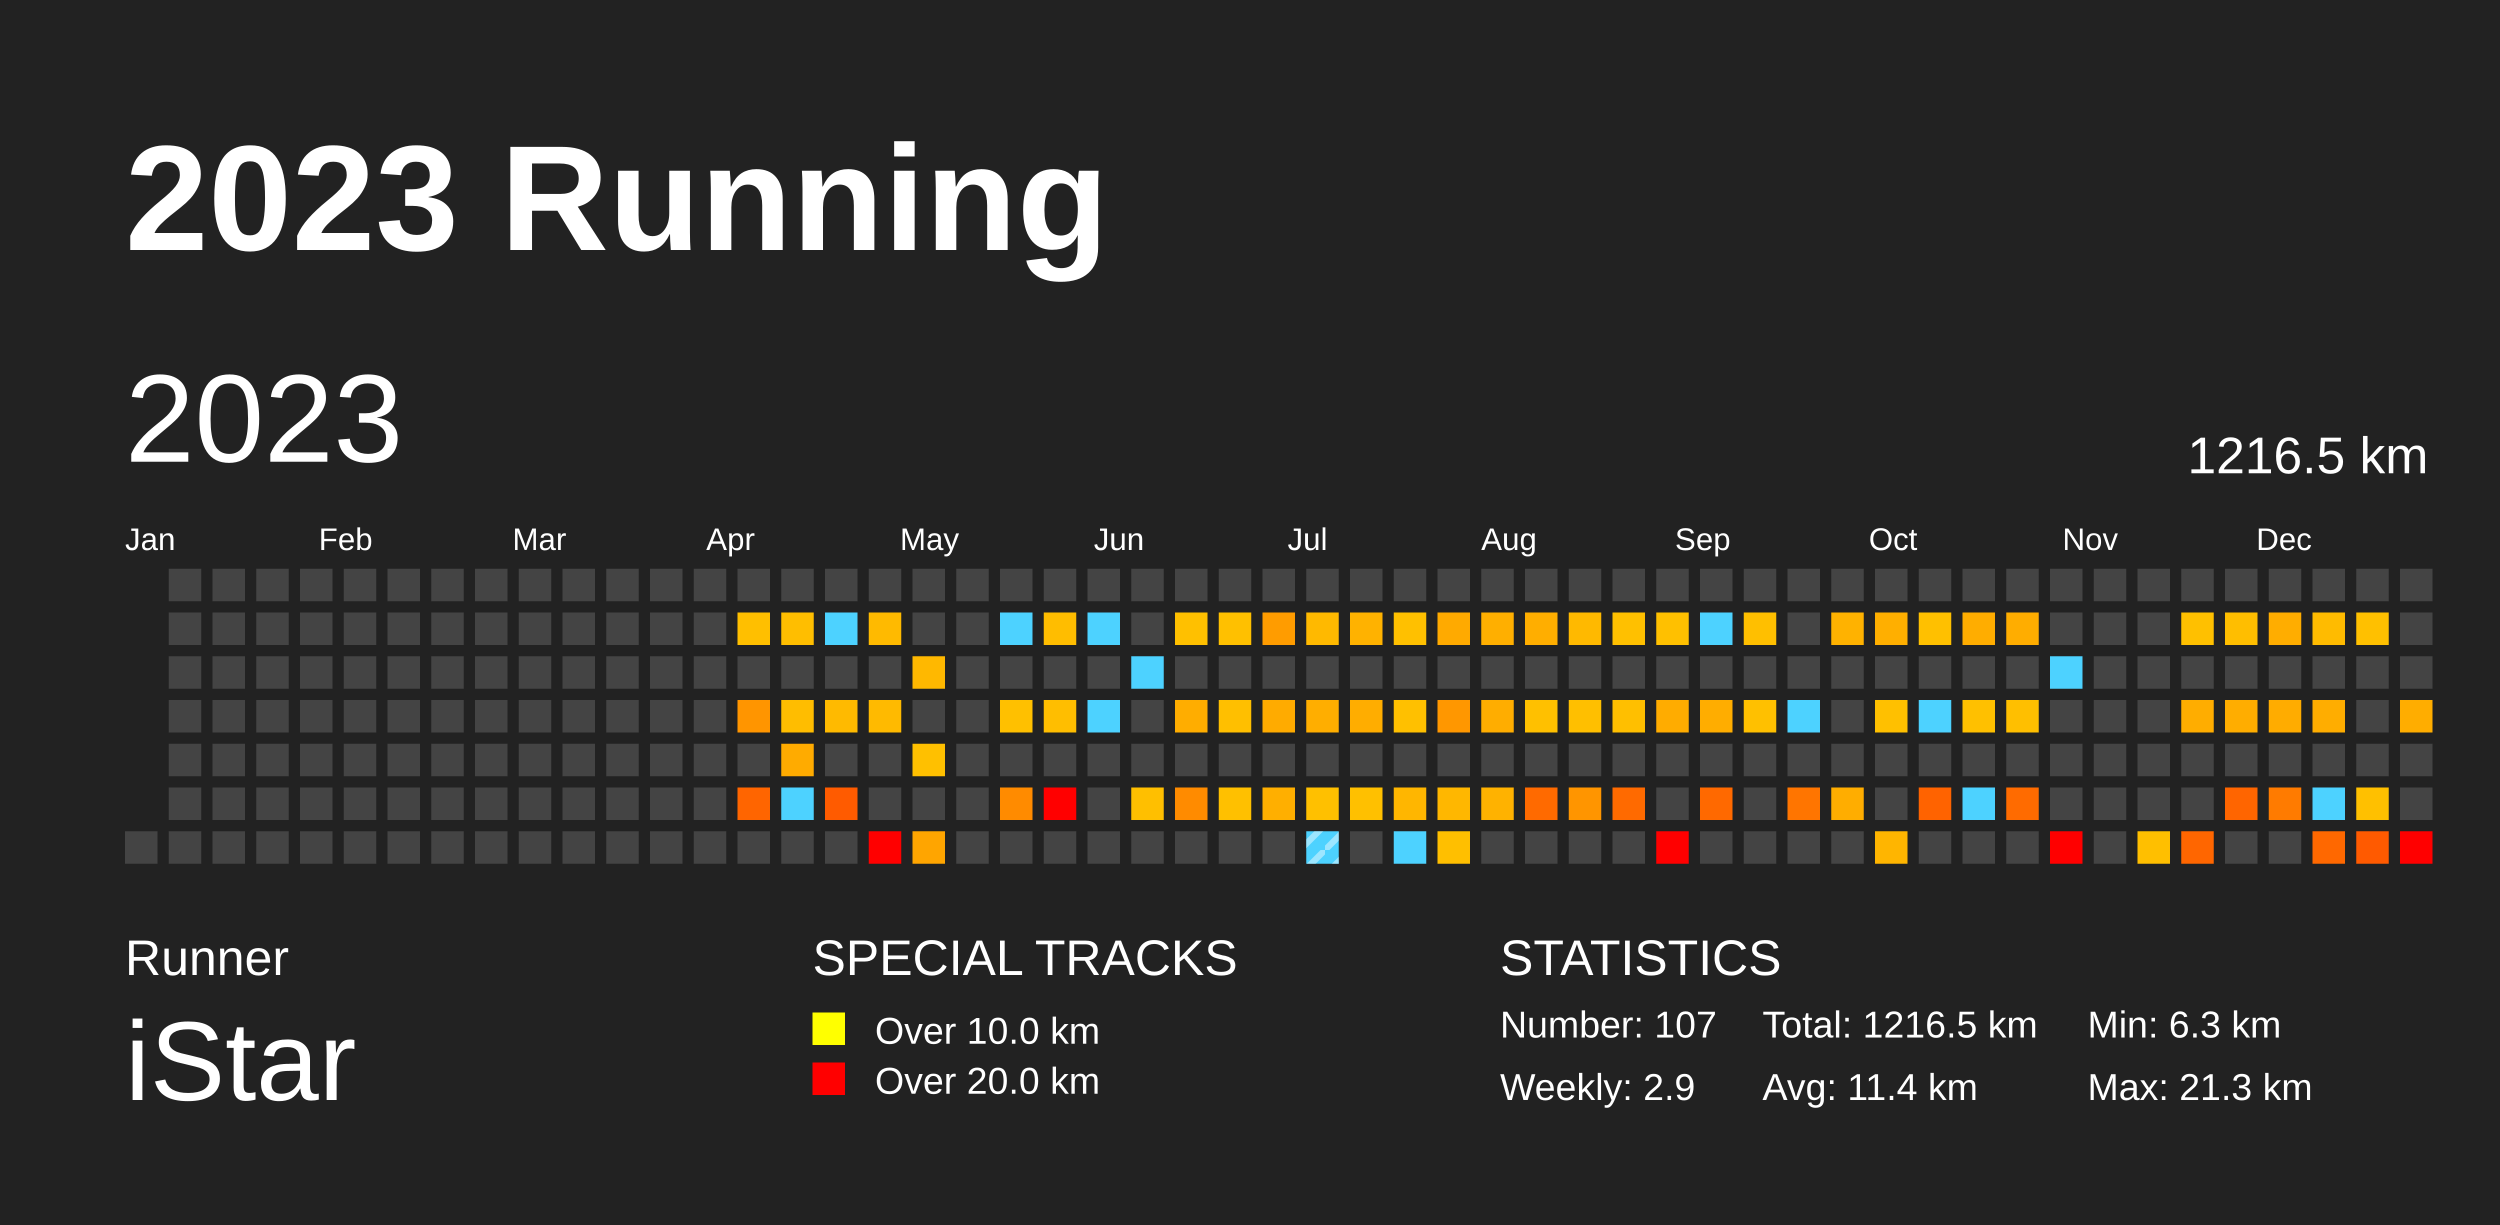
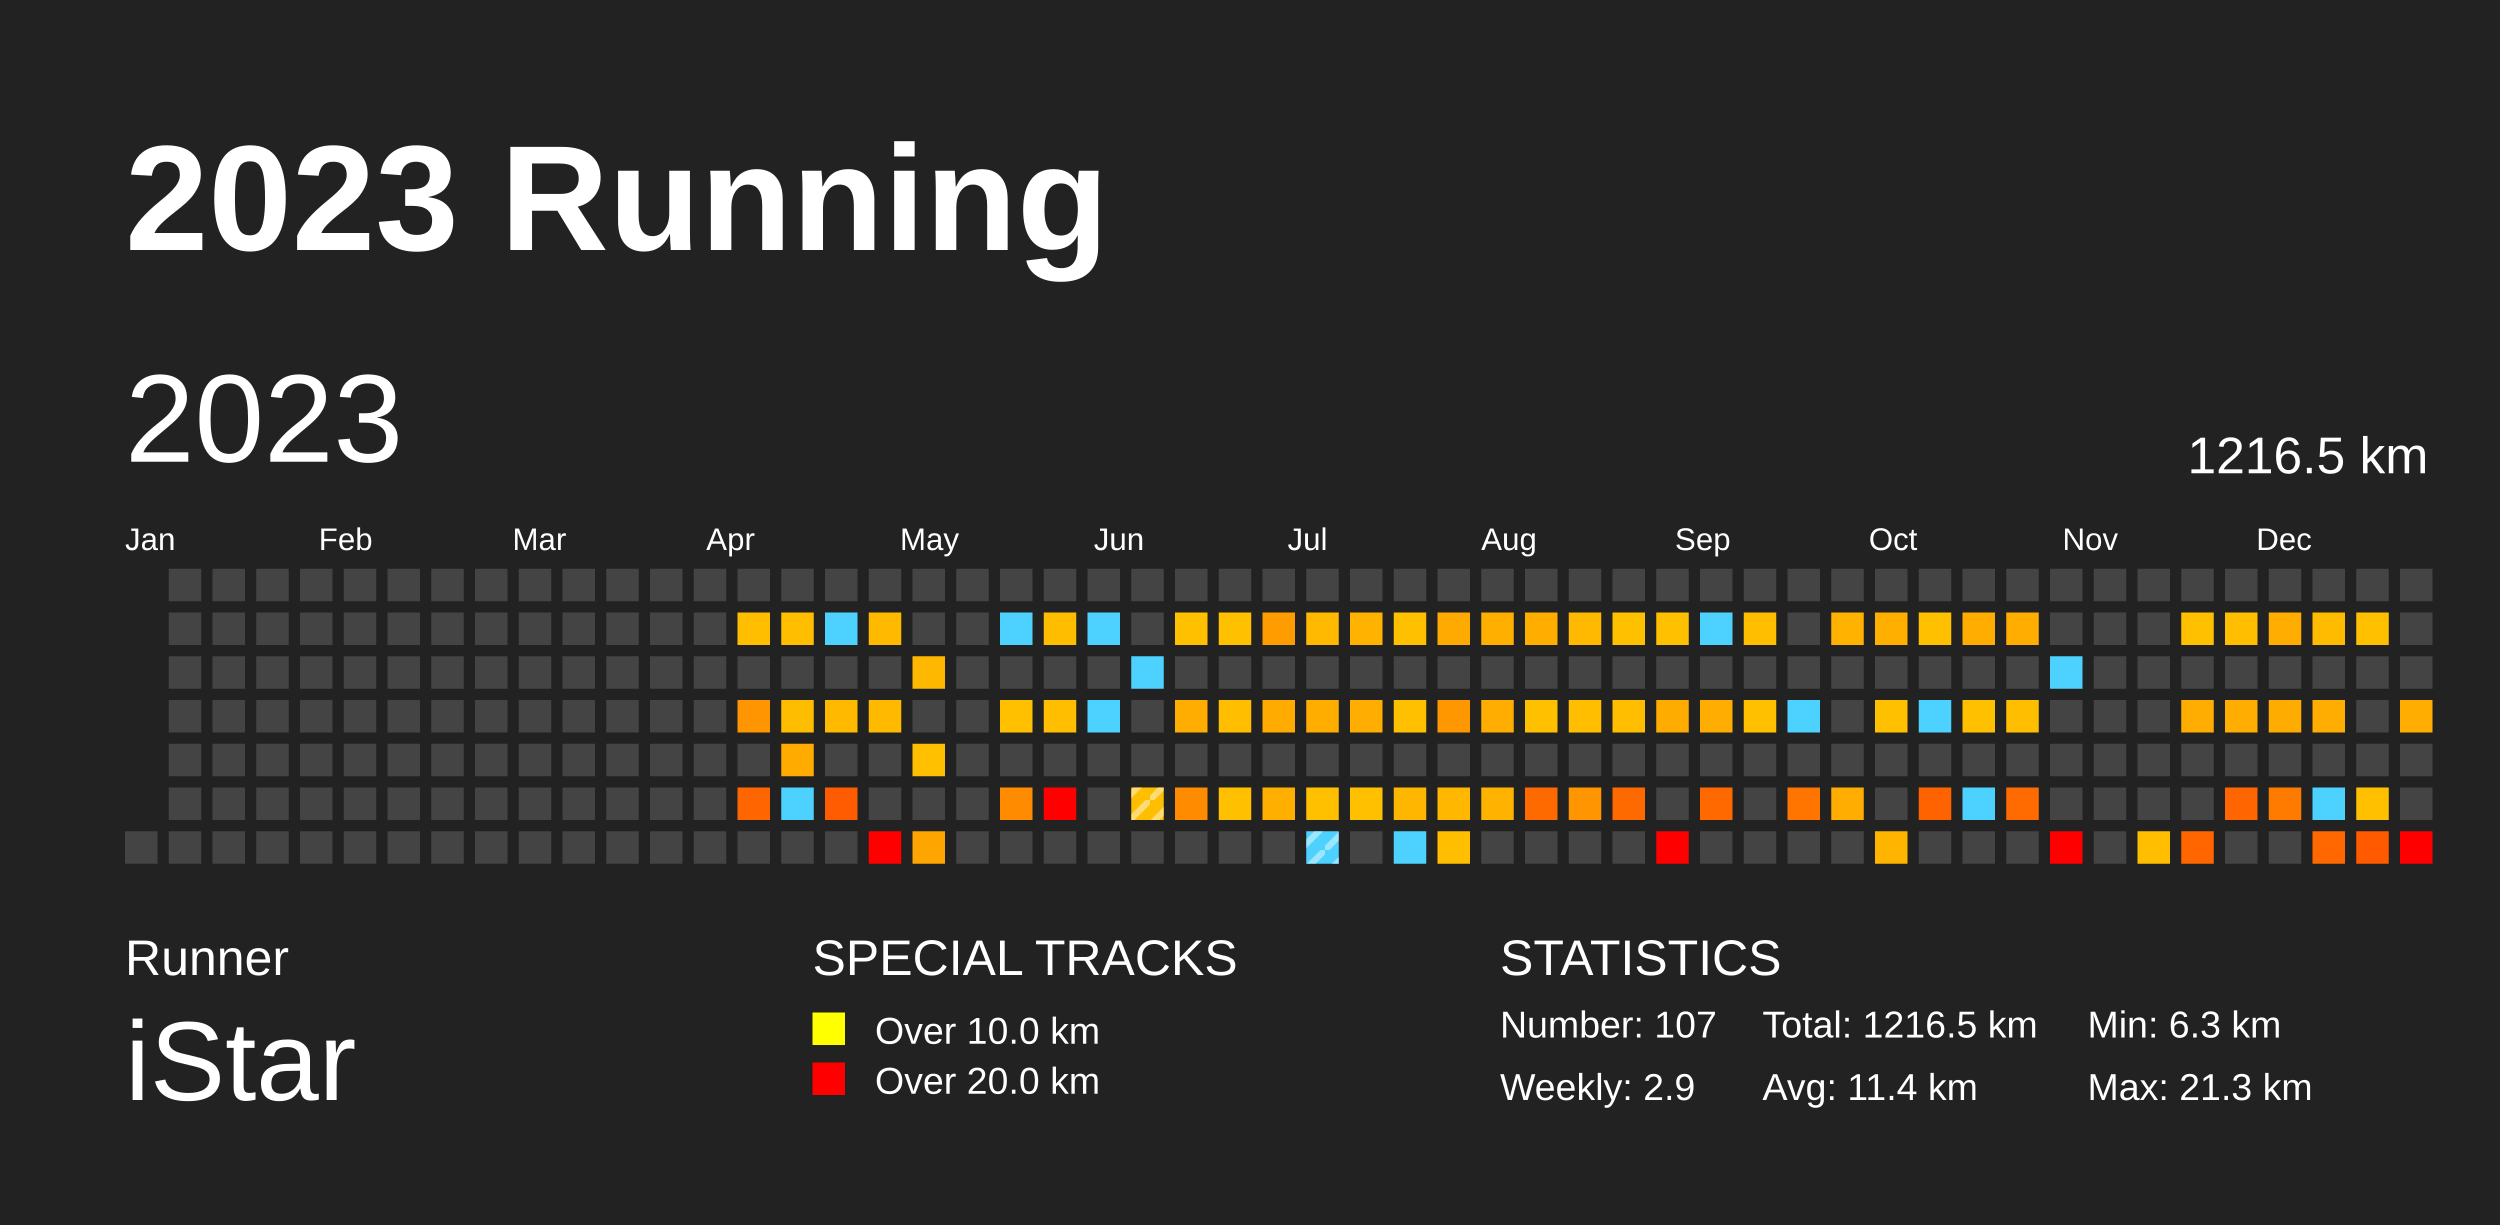
<svg xmlns="http://www.w3.org/2000/svg" baseProfile="full" height="98mm" version="1.1" viewBox="0,0,200,98" width="200mm">
  <defs>
    <pattern height="2" id="indoor-stripe" patternUnits="userSpaceOnUse" width="2">
      <line stroke="white" stroke-opacity="0.45" stroke-width="0.5" x1="0" x2="2" y1="2" y2="0" />
    </pattern>
  </defs>
  <rect fill="#222222" height="98" width="200" x="0" y="0" />
  <text fill="#FFFFFF" style="font-size:12px; font-family:Arial; font-weight:bold;" x="10" y="20">2023 Running</text>
  <text fill="#FFFFFF" style="font-size:4px; font-family:Arial" x="10" y="78">Runner</text>
  <text fill="#FFFFFF" style="font-size:9px; font-family:Arial" x="10" y="88">iStar</text>
  <text fill="#FFFFFF" style="font-size:4px; font-family:Arial" x="65" y="78">SPECIAL TRACKS</text>
  <rect fill="yellow" height="2.6" width="2.6" x="65" y="81" />
  <text fill="#FFFFFF" style="font-size:3px; font-family:Arial" x="70" y="83.5">Over 10.0 km</text>
  <rect fill="red" height="2.6" width="2.6" x="65" y="85" />
  <text fill="#FFFFFF" style="font-size:3px; font-family:Arial" x="70" y="87.5">Over 20.0 km</text>
  <text fill="#FFFFFF" style="font-size:4px; font-family:Arial" x="120" y="78">STATISTICS</text>
  <text fill="#FFFFFF" style="font-size:3px; font-family:Arial" x="120" y="83">Number: 107</text>
  <text fill="#FFFFFF" style="font-size:3px; font-family:Arial" x="120" y="88">Weekly: 2.9</text>
  <text fill="#FFFFFF" style="font-size:3px; font-family:Arial" x="141" y="83">Total: 1216.5 km</text>
  <text fill="#FFFFFF" style="font-size:3px; font-family:Arial" x="141" y="88">Avg: 11.4 km</text>
  <text fill="#FFFFFF" style="font-size:3px; font-family:Arial" x="167" y="83">Min: 6.3 km</text>
  <text fill="#FFFFFF" style="font-size:3px; font-family:Arial" x="167" y="88">Max: 21.3 km</text>
  <text dominant-baseline="hanging" fill="#FFFFFF" style="font-size:10.0px; font-family:Arial;" x="10" y="30">2023</text>
  <text dominant-baseline="hanging" fill="#FFFFFF" style="font-size:4.125px; font-family:Arial;" x="175" y="35">1216.5 km</text>
  <text fill="#FFFFFF" style="font-size:2.5px; font-family:Arial" x="10.0" y="44">Jan</text>
  <text fill="#FFFFFF" style="font-size:2.5px; font-family:Arial" x="25.5" y="44">Feb</text>
  <text fill="#FFFFFF" style="font-size:2.5px; font-family:Arial" x="41.0" y="44">Mar</text>
  <text fill="#FFFFFF" style="font-size:2.5px; font-family:Arial" x="56.5" y="44">Apr</text>
  <text fill="#FFFFFF" style="font-size:2.5px; font-family:Arial" x="72.0" y="44">May</text>
  <text fill="#FFFFFF" style="font-size:2.5px; font-family:Arial" x="87.5" y="44">Jun</text>
  <text fill="#FFFFFF" style="font-size:2.5px; font-family:Arial" x="103.0" y="44">Jul</text>
  <text fill="#FFFFFF" style="font-size:2.5px; font-family:Arial" x="118.5" y="44">Aug</text>
  <text fill="#FFFFFF" style="font-size:2.5px; font-family:Arial" x="134.0" y="44">Sep</text>
  <text fill="#FFFFFF" style="font-size:2.5px; font-family:Arial" x="149.5" y="44">Oct</text>
  <text fill="#FFFFFF" style="font-size:2.5px; font-family:Arial" x="165.0" y="44">Nov</text>
  <text fill="#FFFFFF" style="font-size:2.5px; font-family:Arial" x="180.5" y="44">Dec</text>
  <rect fill="#444444" height="2.6" width="2.6" x="10.0" y="66.5" />
  <rect fill="#444444" height="2.6" width="2.6" x="13.5" y="45.5" />
  <rect fill="#444444" height="2.6" width="2.6" x="13.5" y="49.0" />
  <rect fill="#444444" height="2.6" width="2.6" x="13.5" y="52.5" />
  <rect fill="#444444" height="2.6" width="2.6" x="13.5" y="56.0" />
  <rect fill="#444444" height="2.6" width="2.6" x="13.5" y="59.5" />
  <rect fill="#444444" height="2.6" width="2.6" x="13.5" y="63.0" />
  <rect fill="#444444" height="2.6" width="2.6" x="13.5" y="66.5" />
  <rect fill="#444444" height="2.6" width="2.6" x="17.0" y="45.5" />
  <rect fill="#444444" height="2.6" width="2.6" x="17.0" y="49.0" />
  <rect fill="#444444" height="2.6" width="2.6" x="17.0" y="52.5" />
  <rect fill="#444444" height="2.6" width="2.6" x="17.0" y="56.0" />
  <rect fill="#444444" height="2.6" width="2.6" x="17.0" y="59.5" />
  <rect fill="#444444" height="2.6" width="2.6" x="17.0" y="63.0" />
  <rect fill="#444444" height="2.6" width="2.6" x="17.0" y="66.5" />
  <rect fill="#444444" height="2.6" width="2.6" x="20.5" y="45.5" />
  <rect fill="#444444" height="2.6" width="2.6" x="20.5" y="49.0" />
  <rect fill="#444444" height="2.6" width="2.6" x="20.5" y="52.5" />
  <rect fill="#444444" height="2.6" width="2.6" x="20.5" y="56.0" />
  <rect fill="#444444" height="2.6" width="2.6" x="20.5" y="59.5" />
  <rect fill="#444444" height="2.6" width="2.6" x="20.5" y="63.0" />
  <rect fill="#444444" height="2.6" width="2.6" x="20.5" y="66.5" />
  <rect fill="#444444" height="2.6" width="2.6" x="24.0" y="45.5" />
  <rect fill="#444444" height="2.6" width="2.6" x="24.0" y="49.0" />
  <rect fill="#444444" height="2.6" width="2.6" x="24.0" y="52.5" />
  <rect fill="#444444" height="2.6" width="2.6" x="24.0" y="56.0" />
  <rect fill="#444444" height="2.6" width="2.6" x="24.0" y="59.5" />
  <rect fill="#444444" height="2.6" width="2.6" x="24.0" y="63.0" />
  <rect fill="#444444" height="2.6" width="2.6" x="24.0" y="66.5" />
  <rect fill="#444444" height="2.6" width="2.6" x="27.5" y="45.5" />
  <rect fill="#444444" height="2.6" width="2.6" x="27.5" y="49.0" />
  <rect fill="#444444" height="2.6" width="2.6" x="27.5" y="52.5" />
  <rect fill="#444444" height="2.6" width="2.6" x="27.5" y="56.0" />
  <rect fill="#444444" height="2.6" width="2.6" x="27.5" y="59.5" />
  <rect fill="#444444" height="2.6" width="2.6" x="27.5" y="63.0" />
  <rect fill="#444444" height="2.6" width="2.6" x="27.5" y="66.5" />
  <rect fill="#444444" height="2.6" width="2.6" x="31.0" y="45.5" />
  <rect fill="#444444" height="2.6" width="2.6" x="31.0" y="49.0" />
  <rect fill="#444444" height="2.6" width="2.6" x="31.0" y="52.5" />
  <rect fill="#444444" height="2.6" width="2.6" x="31.0" y="56.0" />
  <rect fill="#444444" height="2.6" width="2.6" x="31.0" y="59.5" />
  <rect fill="#444444" height="2.6" width="2.6" x="31.0" y="63.0" />
  <rect fill="#444444" height="2.6" width="2.6" x="31.0" y="66.5" />
  <rect fill="#444444" height="2.6" width="2.6" x="34.5" y="45.5" />
  <rect fill="#444444" height="2.6" width="2.6" x="34.5" y="49.0" />
  <rect fill="#444444" height="2.6" width="2.6" x="34.5" y="52.5" />
  <rect fill="#444444" height="2.6" width="2.6" x="34.5" y="56.0" />
  <rect fill="#444444" height="2.6" width="2.6" x="34.5" y="59.5" />
  <rect fill="#444444" height="2.6" width="2.6" x="34.5" y="63.0" />
  <rect fill="#444444" height="2.6" width="2.6" x="34.5" y="66.5" />
  <rect fill="#444444" height="2.6" width="2.6" x="38.0" y="45.5" />
  <rect fill="#444444" height="2.6" width="2.6" x="38.0" y="49.0" />
  <rect fill="#444444" height="2.6" width="2.6" x="38.0" y="52.5" />
  <rect fill="#444444" height="2.6" width="2.6" x="38.0" y="56.0" />
  <rect fill="#444444" height="2.6" width="2.6" x="38.0" y="59.5" />
  <rect fill="#444444" height="2.6" width="2.6" x="38.0" y="63.0" />
  <rect fill="#444444" height="2.6" width="2.6" x="38.0" y="66.5" />
  <rect fill="#444444" height="2.6" width="2.6" x="41.5" y="45.5" />
  <rect fill="#444444" height="2.6" width="2.6" x="41.5" y="49.0" />
  <rect fill="#444444" height="2.6" width="2.6" x="41.5" y="52.5" />
  <rect fill="#444444" height="2.6" width="2.6" x="41.5" y="56.0" />
  <rect fill="#444444" height="2.6" width="2.6" x="41.5" y="59.5" />
  <rect fill="#444444" height="2.6" width="2.6" x="41.5" y="63.0" />
  <rect fill="#444444" height="2.6" width="2.6" x="41.5" y="66.5" />
  <rect fill="#444444" height="2.6" width="2.6" x="45.0" y="45.5" />
  <rect fill="#444444" height="2.6" width="2.6" x="45.0" y="49.0" />
  <rect fill="#444444" height="2.6" width="2.6" x="45.0" y="52.5" />
  <rect fill="#444444" height="2.6" width="2.6" x="45.0" y="56.0" />
  <rect fill="#444444" height="2.6" width="2.6" x="45.0" y="59.5" />
  <rect fill="#444444" height="2.6" width="2.6" x="45.0" y="63.0" />
  <rect fill="#444444" height="2.6" width="2.6" x="45.0" y="66.5" />
  <rect fill="#444444" height="2.6" width="2.6" x="48.5" y="45.5" />
  <rect fill="#444444" height="2.6" width="2.6" x="48.5" y="49.0" />
  <rect fill="#444444" height="2.6" width="2.6" x="48.5" y="52.5" />
  <rect fill="#444444" height="2.6" width="2.6" x="48.5" y="56.0" />
  <rect fill="#444444" height="2.6" width="2.6" x="48.5" y="59.5" />
  <rect fill="#444444" height="2.6" width="2.6" x="48.5" y="63.0" />
  <rect fill="#444444" height="2.6" width="2.6" x="48.5" y="66.5" />
  <rect fill="#444444" height="2.6" width="2.6" x="52.0" y="45.5" />
  <rect fill="#444444" height="2.6" width="2.6" x="52.0" y="49.0" />
  <rect fill="#444444" height="2.6" width="2.6" x="52.0" y="52.5" />
  <rect fill="#444444" height="2.6" width="2.6" x="52.0" y="56.0" />
  <rect fill="#444444" height="2.6" width="2.6" x="52.0" y="59.5" />
  <rect fill="#444444" height="2.6" width="2.6" x="52.0" y="63.0" />
  <rect fill="#444444" height="2.6" width="2.6" x="52.0" y="66.5" />
  <rect fill="#444444" height="2.6" width="2.6" x="55.5" y="45.5" />
  <rect fill="#444444" height="2.6" width="2.6" x="55.5" y="49.0" />
  <rect fill="#444444" height="2.6" width="2.6" x="55.5" y="52.5" />
  <rect fill="#444444" height="2.6" width="2.6" x="55.5" y="56.0" />
  <rect fill="#444444" height="2.6" width="2.6" x="55.5" y="59.5" />
  <rect fill="#444444" height="2.6" width="2.6" x="55.5" y="63.0" />
  <rect fill="#444444" height="2.6" width="2.6" x="55.5" y="66.5" />
  <rect fill="#444444" height="2.6" width="2.6" x="59.0" y="45.5" />
  <rect fill="#ffbf00" height="2.6" width="2.6" x="59.0" y="49.0" />
  <rect fill="#444444" height="2.6" width="2.6" x="59.0" y="52.5" />
  <rect fill="#ff9500" height="2.6" width="2.6" x="59.0" y="56.0" />
  <rect fill="#444444" height="2.6" width="2.6" x="59.0" y="59.5" />
  <rect fill="#ff6500" height="2.6" width="2.6" x="59.0" y="63.0" />
  <rect fill="#444444" height="2.6" width="2.6" x="59.0" y="66.5" />
  <rect fill="#444444" height="2.6" width="2.6" x="62.5" y="45.5" />
  <rect fill="#ffbe00" height="2.6" width="2.6" x="62.5" y="49.0" />
  <rect fill="#444444" height="2.6" width="2.6" x="62.5" y="52.5" />
  <rect fill="#ffbd00" height="2.6" width="2.6" x="62.5" y="56.0" />
  <rect fill="#ffab00" height="2.6" width="2.6" x="62.5" y="59.5" />
  <rect fill="#4dd2ff" height="2.6" width="2.6" x="62.5" y="63.0" />
  <rect fill="#444444" height="2.6" width="2.6" x="62.5" y="66.5" />
  <rect fill="#444444" height="2.6" width="2.6" x="66.0" y="45.5" />
  <rect fill="#4dd2ff" height="2.6" width="2.6" x="66.0" y="49.0" />
  <rect fill="#444444" height="2.6" width="2.6" x="66.0" y="52.5" />
  <rect fill="#ffba00" height="2.6" width="2.6" x="66.0" y="56.0" />
  <rect fill="#444444" height="2.6" width="2.6" x="66.0" y="59.5" />
  <rect fill="#ff5b00" height="2.6" width="2.6" x="66.0" y="63.0" />
  <rect fill="#444444" height="2.6" width="2.6" x="66.0" y="66.5" />
  <rect fill="#444444" height="2.6" width="2.6" x="69.5" y="45.5" />
  <rect fill="#ffba00" height="2.6" width="2.6" x="69.5" y="49.0" />
  <rect fill="#444444" height="2.6" width="2.6" x="69.5" y="52.5" />
  <rect fill="#ffba00" height="2.6" width="2.6" x="69.5" y="56.0" />
  <rect fill="#444444" height="2.6" width="2.6" x="69.5" y="59.5" />
  <rect fill="#444444" height="2.6" width="2.6" x="69.5" y="63.0" />
  <rect fill="red" height="2.6" width="2.6" x="69.5" y="66.5" />
  <rect fill="#444444" height="2.6" width="2.6" x="73.0" y="45.5" />
  <rect fill="#444444" height="2.6" width="2.6" x="73.0" y="49.0" />
  <rect fill="#ffb800" height="2.6" width="2.6" x="73.0" y="52.5" />
  <rect fill="#444444" height="2.6" width="2.6" x="73.0" y="56.0" />
  <rect fill="#ffc000" height="2.6" width="2.6" x="73.0" y="59.5" />
  <rect fill="#444444" height="2.6" width="2.6" x="73.0" y="63.0" />
  <rect fill="#ffa500" height="2.6" width="2.6" x="73.0" y="66.5" />
  <rect fill="#444444" height="2.6" width="2.6" x="76.5" y="45.5" />
  <rect fill="#444444" height="2.6" width="2.6" x="76.5" y="49.0" />
  <rect fill="#444444" height="2.6" width="2.6" x="76.5" y="52.5" />
  <rect fill="#444444" height="2.6" width="2.6" x="76.5" y="56.0" />
  <rect fill="#444444" height="2.6" width="2.6" x="76.5" y="59.5" />
  <rect fill="#444444" height="2.6" width="2.6" x="76.5" y="63.0" />
  <rect fill="#444444" height="2.6" width="2.6" x="76.5" y="66.5" />
  <rect fill="#444444" height="2.6" width="2.6" x="80.0" y="45.5" />
  <rect fill="#4dd2ff" height="2.6" width="2.6" x="80.0" y="49.0" />
  <rect fill="#444444" height="2.6" width="2.6" x="80.0" y="52.5" />
  <rect fill="#ffc000" height="2.6" width="2.6" x="80.0" y="56.0" />
  <rect fill="#444444" height="2.6" width="2.6" x="80.0" y="59.5" />
  <rect fill="#ff8b00" height="2.6" width="2.6" x="80.0" y="63.0" />
  <rect fill="#444444" height="2.6" width="2.6" x="80.0" y="66.5" />
  <rect fill="#444444" height="2.6" width="2.6" x="83.5" y="45.5" />
  <rect fill="#ffbd00" height="2.6" width="2.6" x="83.5" y="49.0" />
  <rect fill="#444444" height="2.6" width="2.6" x="83.5" y="52.5" />
  <rect fill="#ffbe00" height="2.6" width="2.6" x="83.5" y="56.0" />
  <rect fill="#444444" height="2.6" width="2.6" x="83.5" y="59.5" />
  <rect fill="red" height="2.6" width="2.6" x="83.5" y="63.0" />
  <rect fill="#444444" height="2.6" width="2.6" x="83.5" y="66.5" />
  <rect fill="#444444" height="2.6" width="2.6" x="87.0" y="45.5" />
  <rect fill="#4dd2ff" height="2.6" width="2.6" x="87.0" y="49.0" />
  <rect fill="#444444" height="2.6" width="2.6" x="87.0" y="52.5" />
  <rect fill="#4dd2ff" height="2.6" width="2.6" x="87.0" y="56.0" />
  <rect fill="#444444" height="2.6" width="2.6" x="87.0" y="59.5" />
  <rect fill="#444444" height="2.6" width="2.6" x="87.0" y="63.0" />
  <rect fill="#444444" height="2.6" width="2.6" x="87.0" y="66.5" />
  <rect fill="#444444" height="2.6" width="2.6" x="90.5" y="45.5" />
  <rect fill="#444444" height="2.6" width="2.6" x="90.5" y="49.0" />
  <rect fill="#4dd2ff" height="2.6" width="2.6" x="90.5" y="52.5" />
  <rect fill="#444444" height="2.6" width="2.6" x="90.5" y="56.0" />
  <rect fill="#444444" height="2.6" width="2.6" x="90.5" y="59.5" />
  <rect fill="#ffbf00" height="2.6" width="2.6" x="90.5" y="63.0" />
+   <rect fill="url(#indoor-stripe)" height="2.6" style="pointer-events: none;" width="2.6" x="90.5" y="63.0" />
  <rect fill="#444444" height="2.6" width="2.6" x="90.5" y="66.5" />
  <rect fill="#444444" height="2.6" width="2.6" x="94.0" y="45.5" />
  <rect fill="#ffc000" height="2.6" width="2.6" x="94.0" y="49.0" />
  <rect fill="#444444" height="2.6" width="2.6" x="94.0" y="52.5" />
  <rect fill="#ffad00" height="2.6" width="2.6" x="94.0" y="56.0" />
  <rect fill="#444444" height="2.6" width="2.6" x="94.0" y="59.5" />
  <rect fill="#ff8b00" height="2.6" width="2.6" x="94.0" y="63.0" />
  <rect fill="#444444" height="2.6" width="2.6" x="94.0" y="66.5" />
  <rect fill="#444444" height="2.6" width="2.6" x="97.5" y="45.5" />
  <rect fill="#ffc000" height="2.6" width="2.6" x="97.5" y="49.0" />
  <rect fill="#444444" height="2.6" width="2.6" x="97.5" y="52.5" />
  <rect fill="#ffbf00" height="2.6" width="2.6" x="97.5" y="56.0" />
  <rect fill="#444444" height="2.6" width="2.6" x="97.5" y="59.5" />
  <rect fill="#ffc000" height="2.6" width="2.6" x="97.5" y="63.0" />
  <rect fill="#444444" height="2.6" width="2.6" x="97.5" y="66.5" />
  <rect fill="#444444" height="2.6" width="2.6" x="101.0" y="45.5" />
  <rect fill="#ff9c00" height="2.6" width="2.6" x="101.0" y="49.0" />
  <rect fill="#444444" height="2.6" width="2.6" x="101.0" y="52.5" />
  <rect fill="#ffab00" height="2.6" width="2.6" x="101.0" y="56.0" />
  <rect fill="#444444" height="2.6" width="2.6" x="101.0" y="59.5" />
  <rect fill="#ffaf00" height="2.6" width="2.6" x="101.0" y="63.0" />
  <rect fill="#444444" height="2.6" width="2.6" x="101.0" y="66.5" />
  <rect fill="#444444" height="2.6" width="2.6" x="104.5" y="45.5" />
  <rect fill="#ffb900" height="2.6" width="2.6" x="104.5" y="49.0" />
  <rect fill="#444444" height="2.6" width="2.6" x="104.5" y="52.5" />
  <rect fill="#ffae00" height="2.6" width="2.6" x="104.5" y="56.0" />
  <rect fill="#444444" height="2.6" width="2.6" x="104.5" y="59.5" />
  <rect fill="#ffc000" height="2.6" width="2.6" x="104.5" y="63.0" />
  <rect fill="#4dd2ff" height="2.6" width="2.6" x="104.5" y="66.5" />
  <rect fill="url(#indoor-stripe)" height="2.6" style="pointer-events: none;" width="2.6" x="104.5" y="66.5" />
  <rect fill="#444444" height="2.6" width="2.6" x="108.0" y="45.5" />
  <rect fill="#ffb200" height="2.6" width="2.6" x="108.0" y="49.0" />
  <rect fill="#444444" height="2.6" width="2.6" x="108.0" y="52.5" />
  <rect fill="#ffad00" height="2.6" width="2.6" x="108.0" y="56.0" />
  <rect fill="#444444" height="2.6" width="2.6" x="108.0" y="59.5" />
  <rect fill="#ffc000" height="2.6" width="2.6" x="108.0" y="63.0" />
  <rect fill="#444444" height="2.6" width="2.6" x="108.0" y="66.5" />
  <rect fill="#444444" height="2.6" width="2.6" x="111.5" y="45.5" />
  <rect fill="#ffc000" height="2.6" width="2.6" x="111.5" y="49.0" />
  <rect fill="#444444" height="2.6" width="2.6" x="111.5" y="52.5" />
  <rect fill="#ffc000" height="2.6" width="2.6" x="111.5" y="56.0" />
  <rect fill="#444444" height="2.6" width="2.6" x="111.5" y="59.5" />
  <rect fill="#ffb600" height="2.6" width="2.6" x="111.5" y="63.0" />
  <rect fill="#4dd2ff" height="2.6" width="2.6" x="111.5" y="66.5" />
  <rect fill="#444444" height="2.6" width="2.6" x="115.0" y="45.5" />
  <rect fill="#ffaa00" height="2.6" width="2.6" x="115.0" y="49.0" />
  <rect fill="#444444" height="2.6" width="2.6" x="115.0" y="52.5" />
  <rect fill="#ff9700" height="2.6" width="2.6" x="115.0" y="56.0" />
  <rect fill="#444444" height="2.6" width="2.6" x="115.0" y="59.5" />
  <rect fill="#ffb700" height="2.6" width="2.6" x="115.0" y="63.0" />
  <rect fill="#ffbf00" height="2.6" width="2.6" x="115.0" y="66.5" />
  <rect fill="#444444" height="2.6" width="2.6" x="118.5" y="45.5" />
  <rect fill="#ffaf00" height="2.6" width="2.6" x="118.5" y="49.0" />
  <rect fill="#444444" height="2.6" width="2.6" x="118.5" y="52.5" />
  <rect fill="#ffad00" height="2.6" width="2.6" x="118.5" y="56.0" />
  <rect fill="#444444" height="2.6" width="2.6" x="118.5" y="59.5" />
  <rect fill="#ffb200" height="2.6" width="2.6" x="118.5" y="63.0" />
  <rect fill="#444444" height="2.6" width="2.6" x="118.5" y="66.5" />
  <rect fill="#444444" height="2.6" width="2.6" x="122.0" y="45.5" />
  <rect fill="#ffae00" height="2.6" width="2.6" x="122.0" y="49.0" />
  <rect fill="#444444" height="2.6" width="2.6" x="122.0" y="52.5" />
  <rect fill="#ffc000" height="2.6" width="2.6" x="122.0" y="56.0" />
  <rect fill="#444444" height="2.6" width="2.6" x="122.0" y="59.5" />
  <rect fill="#ff6a00" height="2.6" width="2.6" x="122.0" y="63.0" />
  <rect fill="#444444" height="2.6" width="2.6" x="122.0" y="66.5" />
  <rect fill="#444444" height="2.6" width="2.6" x="125.5" y="45.5" />
  <rect fill="#ffb900" height="2.6" width="2.6" x="125.5" y="49.0" />
  <rect fill="#444444" height="2.6" width="2.6" x="125.5" y="52.5" />
  <rect fill="#ffbf00" height="2.6" width="2.6" x="125.5" y="56.0" />
  <rect fill="#444444" height="2.6" width="2.6" x="125.5" y="59.5" />
  <rect fill="#ff9500" height="2.6" width="2.6" x="125.5" y="63.0" />
  <rect fill="#444444" height="2.6" width="2.6" x="125.5" y="66.5" />
  <rect fill="#444444" height="2.6" width="2.6" x="129.0" y="45.5" />
  <rect fill="#ffc000" height="2.6" width="2.6" x="129.0" y="49.0" />
  <rect fill="#444444" height="2.6" width="2.6" x="129.0" y="52.5" />
  <rect fill="#ffbf00" height="2.6" width="2.6" x="129.0" y="56.0" />
  <rect fill="#444444" height="2.6" width="2.6" x="129.0" y="59.5" />
  <rect fill="#ff6a00" height="2.6" width="2.6" x="129.0" y="63.0" />
  <rect fill="#444444" height="2.6" width="2.6" x="129.0" y="66.5" />
  <rect fill="#444444" height="2.6" width="2.6" x="132.5" y="45.5" />
  <rect fill="#ffc000" height="2.6" width="2.6" x="132.5" y="49.0" />
  <rect fill="#444444" height="2.6" width="2.6" x="132.5" y="52.5" />
  <rect fill="#ffac00" height="2.6" width="2.6" x="132.5" y="56.0" />
  <rect fill="#444444" height="2.6" width="2.6" x="132.5" y="59.5" />
  <rect fill="#444444" height="2.6" width="2.6" x="132.5" y="63.0" />
  <rect fill="red" height="2.6" width="2.6" x="132.5" y="66.5" />
  <rect fill="#444444" height="2.6" width="2.6" x="136.0" y="45.5" />
  <rect fill="#4dd2ff" height="2.6" width="2.6" x="136.0" y="49.0" />
  <rect fill="#444444" height="2.6" width="2.6" x="136.0" y="52.5" />
  <rect fill="#ffad00" height="2.6" width="2.6" x="136.0" y="56.0" />
  <rect fill="#444444" height="2.6" width="2.6" x="136.0" y="59.5" />
  <rect fill="#ff6900" height="2.6" width="2.6" x="136.0" y="63.0" />
  <rect fill="#444444" height="2.6" width="2.6" x="136.0" y="66.5" />
  <rect fill="#444444" height="2.6" width="2.6" x="139.5" y="45.5" />
  <rect fill="#ffbf00" height="2.6" width="2.6" x="139.5" y="49.0" />
  <rect fill="#444444" height="2.6" width="2.6" x="139.5" y="52.5" />
  <rect fill="#ffc000" height="2.6" width="2.6" x="139.5" y="56.0" />
  <rect fill="#444444" height="2.6" width="2.6" x="139.5" y="59.5" />
  <rect fill="#444444" height="2.6" width="2.6" x="139.5" y="63.0" />
  <rect fill="#444444" height="2.6" width="2.6" x="139.5" y="66.5" />
  <rect fill="#444444" height="2.6" width="2.6" x="143.0" y="45.5" />
  <rect fill="#444444" height="2.6" width="2.6" x="143.0" y="49.0" />
  <rect fill="#444444" height="2.6" width="2.6" x="143.0" y="52.5" />
  <rect fill="#4dd2ff" height="2.6" width="2.6" x="143.0" y="56.0" />
  <rect fill="#444444" height="2.6" width="2.6" x="143.0" y="59.5" />
  <rect fill="#ff7500" height="2.6" width="2.6" x="143.0" y="63.0" />
  <rect fill="#444444" height="2.6" width="2.6" x="143.0" y="66.5" />
  <rect fill="#444444" height="2.6" width="2.6" x="146.5" y="45.5" />
  <rect fill="#ffb200" height="2.6" width="2.6" x="146.5" y="49.0" />
  <rect fill="#444444" height="2.6" width="2.6" x="146.5" y="52.5" />
  <rect fill="#444444" height="2.6" width="2.6" x="146.5" y="56.0" />
  <rect fill="#444444" height="2.6" width="2.6" x="146.5" y="59.5" />
  <rect fill="#ffad00" height="2.6" width="2.6" x="146.5" y="63.0" />
  <rect fill="#444444" height="2.6" width="2.6" x="146.5" y="66.5" />
  <rect fill="#444444" height="2.6" width="2.6" x="150.0" y="45.5" />
  <rect fill="#ffaf00" height="2.6" width="2.6" x="150.0" y="49.0" />
  <rect fill="#444444" height="2.6" width="2.6" x="150.0" y="52.5" />
  <rect fill="#ffc000" height="2.6" width="2.6" x="150.0" y="56.0" />
  <rect fill="#444444" height="2.6" width="2.6" x="150.0" y="59.5" />
  <rect fill="#444444" height="2.6" width="2.6" x="150.0" y="63.0" />
  <rect fill="#ffb500" height="2.6" width="2.6" x="150.0" y="66.5" />
  <rect fill="#444444" height="2.6" width="2.6" x="153.5" y="45.5" />
  <rect fill="#ffc000" height="2.6" width="2.6" x="153.5" y="49.0" />
  <rect fill="#444444" height="2.6" width="2.6" x="153.5" y="52.5" />
  <rect fill="#4dd2ff" height="2.6" width="2.6" x="153.5" y="56.0" />
  <rect fill="#444444" height="2.6" width="2.6" x="153.5" y="59.5" />
  <rect fill="#ff6300" height="2.6" width="2.6" x="153.5" y="63.0" />
  <rect fill="#444444" height="2.6" width="2.6" x="153.5" y="66.5" />
  <rect fill="#444444" height="2.6" width="2.6" x="157.0" y="45.5" />
  <rect fill="#ffad00" height="2.6" width="2.6" x="157.0" y="49.0" />
  <rect fill="#444444" height="2.6" width="2.6" x="157.0" y="52.5" />
  <rect fill="#ffc000" height="2.6" width="2.6" x="157.0" y="56.0" />
  <rect fill="#444444" height="2.6" width="2.6" x="157.0" y="59.5" />
  <rect fill="#4dd2ff" height="2.6" width="2.6" x="157.0" y="63.0" />
  <rect fill="#444444" height="2.6" width="2.6" x="157.0" y="66.5" />
  <rect fill="#444444" height="2.6" width="2.6" x="160.5" y="45.5" />
  <rect fill="#ffad00" height="2.6" width="2.6" x="160.5" y="49.0" />
  <rect fill="#444444" height="2.6" width="2.6" x="160.5" y="52.5" />
  <rect fill="#ffbf00" height="2.6" width="2.6" x="160.5" y="56.0" />
  <rect fill="#444444" height="2.6" width="2.6" x="160.5" y="59.5" />
  <rect fill="#ff6b00" height="2.6" width="2.6" x="160.5" y="63.0" />
  <rect fill="#444444" height="2.6" width="2.6" x="160.5" y="66.5" />
  <rect fill="#444444" height="2.6" width="2.6" x="164.0" y="45.5" />
  <rect fill="#444444" height="2.6" width="2.6" x="164.0" y="49.0" />
  <rect fill="#4dd2ff" height="2.6" width="2.6" x="164.0" y="52.5" />
  <rect fill="#444444" height="2.6" width="2.6" x="164.0" y="56.0" />
  <rect fill="#444444" height="2.6" width="2.6" x="164.0" y="59.5" />
  <rect fill="#444444" height="2.6" width="2.6" x="164.0" y="63.0" />
  <rect fill="red" height="2.6" width="2.6" x="164.0" y="66.5" />
  <rect fill="#444444" height="2.6" width="2.6" x="167.5" y="45.5" />
  <rect fill="#444444" height="2.6" width="2.6" x="167.5" y="49.0" />
  <rect fill="#444444" height="2.6" width="2.6" x="167.5" y="52.5" />
  <rect fill="#444444" height="2.6" width="2.6" x="167.5" y="56.0" />
  <rect fill="#444444" height="2.6" width="2.6" x="167.5" y="59.5" />
  <rect fill="#444444" height="2.6" width="2.6" x="167.5" y="63.0" />
  <rect fill="#444444" height="2.6" width="2.6" x="167.5" y="66.5" />
  <rect fill="#444444" height="2.6" width="2.6" x="171.0" y="45.5" />
  <rect fill="#444444" height="2.6" width="2.6" x="171.0" y="49.0" />
  <rect fill="#444444" height="2.6" width="2.6" x="171.0" y="52.5" />
  <rect fill="#444444" height="2.6" width="2.6" x="171.0" y="56.0" />
  <rect fill="#444444" height="2.6" width="2.6" x="171.0" y="59.5" />
  <rect fill="#444444" height="2.6" width="2.6" x="171.0" y="63.0" />
  <rect fill="#ffbf00" height="2.6" width="2.6" x="171.0" y="66.5" />
  <rect fill="#444444" height="2.6" width="2.6" x="174.5" y="45.5" />
  <rect fill="#ffc000" height="2.6" width="2.6" x="174.5" y="49.0" />
  <rect fill="#444444" height="2.6" width="2.6" x="174.5" y="52.5" />
  <rect fill="#ffad00" height="2.6" width="2.6" x="174.5" y="56.0" />
  <rect fill="#444444" height="2.6" width="2.6" x="174.5" y="59.5" />
  <rect fill="#444444" height="2.6" width="2.6" x="174.5" y="63.0" />
  <rect fill="#ff6600" height="2.6" width="2.6" x="174.5" y="66.5" />
  <rect fill="#444444" height="2.6" width="2.6" x="178.0" y="45.5" />
  <rect fill="#ffbe00" height="2.6" width="2.6" x="178.0" y="49.0" />
  <rect fill="#444444" height="2.6" width="2.6" x="178.0" y="52.5" />
  <rect fill="#ffad00" height="2.6" width="2.6" x="178.0" y="56.0" />
  <rect fill="#444444" height="2.6" width="2.6" x="178.0" y="59.5" />
  <rect fill="#ff6500" height="2.6" width="2.6" x="178.0" y="63.0" />
  <rect fill="#444444" height="2.6" width="2.6" x="178.0" y="66.5" />
  <rect fill="#444444" height="2.6" width="2.6" x="181.5" y="45.5" />
  <rect fill="#ffad00" height="2.6" width="2.6" x="181.5" y="49.0" />
  <rect fill="#444444" height="2.6" width="2.6" x="181.5" y="52.5" />
  <rect fill="#ffac00" height="2.6" width="2.6" x="181.5" y="56.0" />
  <rect fill="#444444" height="2.6" width="2.6" x="181.5" y="59.5" />
  <rect fill="#ff7b00" height="2.6" width="2.6" x="181.5" y="63.0" />
  <rect fill="#444444" height="2.6" width="2.6" x="181.5" y="66.5" />
  <rect fill="#444444" height="2.6" width="2.6" x="185.0" y="45.5" />
  <rect fill="#ffbb00" height="2.6" width="2.6" x="185.0" y="49.0" />
  <rect fill="#444444" height="2.6" width="2.6" x="185.0" y="52.5" />
  <rect fill="#ffad00" height="2.6" width="2.6" x="185.0" y="56.0" />
  <rect fill="#444444" height="2.6" width="2.6" x="185.0" y="59.5" />
  <rect fill="#4dd2ff" height="2.6" width="2.6" x="185.0" y="63.0" />
  <rect fill="#ff6800" height="2.6" width="2.6" x="185.0" y="66.5" />
  <rect fill="#444444" height="2.6" width="2.6" x="188.5" y="45.5" />
  <rect fill="#ffc000" height="2.6" width="2.6" x="188.5" y="49.0" />
  <rect fill="#444444" height="2.6" width="2.6" x="188.5" y="52.5" />
  <rect fill="#444444" height="2.6" width="2.6" x="188.5" y="56.0" />
  <rect fill="#444444" height="2.6" width="2.6" x="188.5" y="59.5" />
  <rect fill="#ffc000" height="2.6" width="2.6" x="188.5" y="63.0" />
  <rect fill="#ff5a00" height="2.6" width="2.6" x="188.5" y="66.5" />
  <rect fill="#444444" height="2.6" width="2.6" x="192.0" y="45.5" />
  <rect fill="#444444" height="2.6" width="2.6" x="192.0" y="49.0" />
  <rect fill="#444444" height="2.6" width="2.6" x="192.0" y="52.5" />
  <rect fill="#ffad00" height="2.6" width="2.6" x="192.0" y="56.0" />
  <rect fill="#444444" height="2.6" width="2.6" x="192.0" y="59.5" />
  <rect fill="#444444" height="2.6" width="2.6" x="192.0" y="63.0" />
  <rect fill="red" height="2.6" width="2.6" x="192.0" y="66.5" />
</svg>
